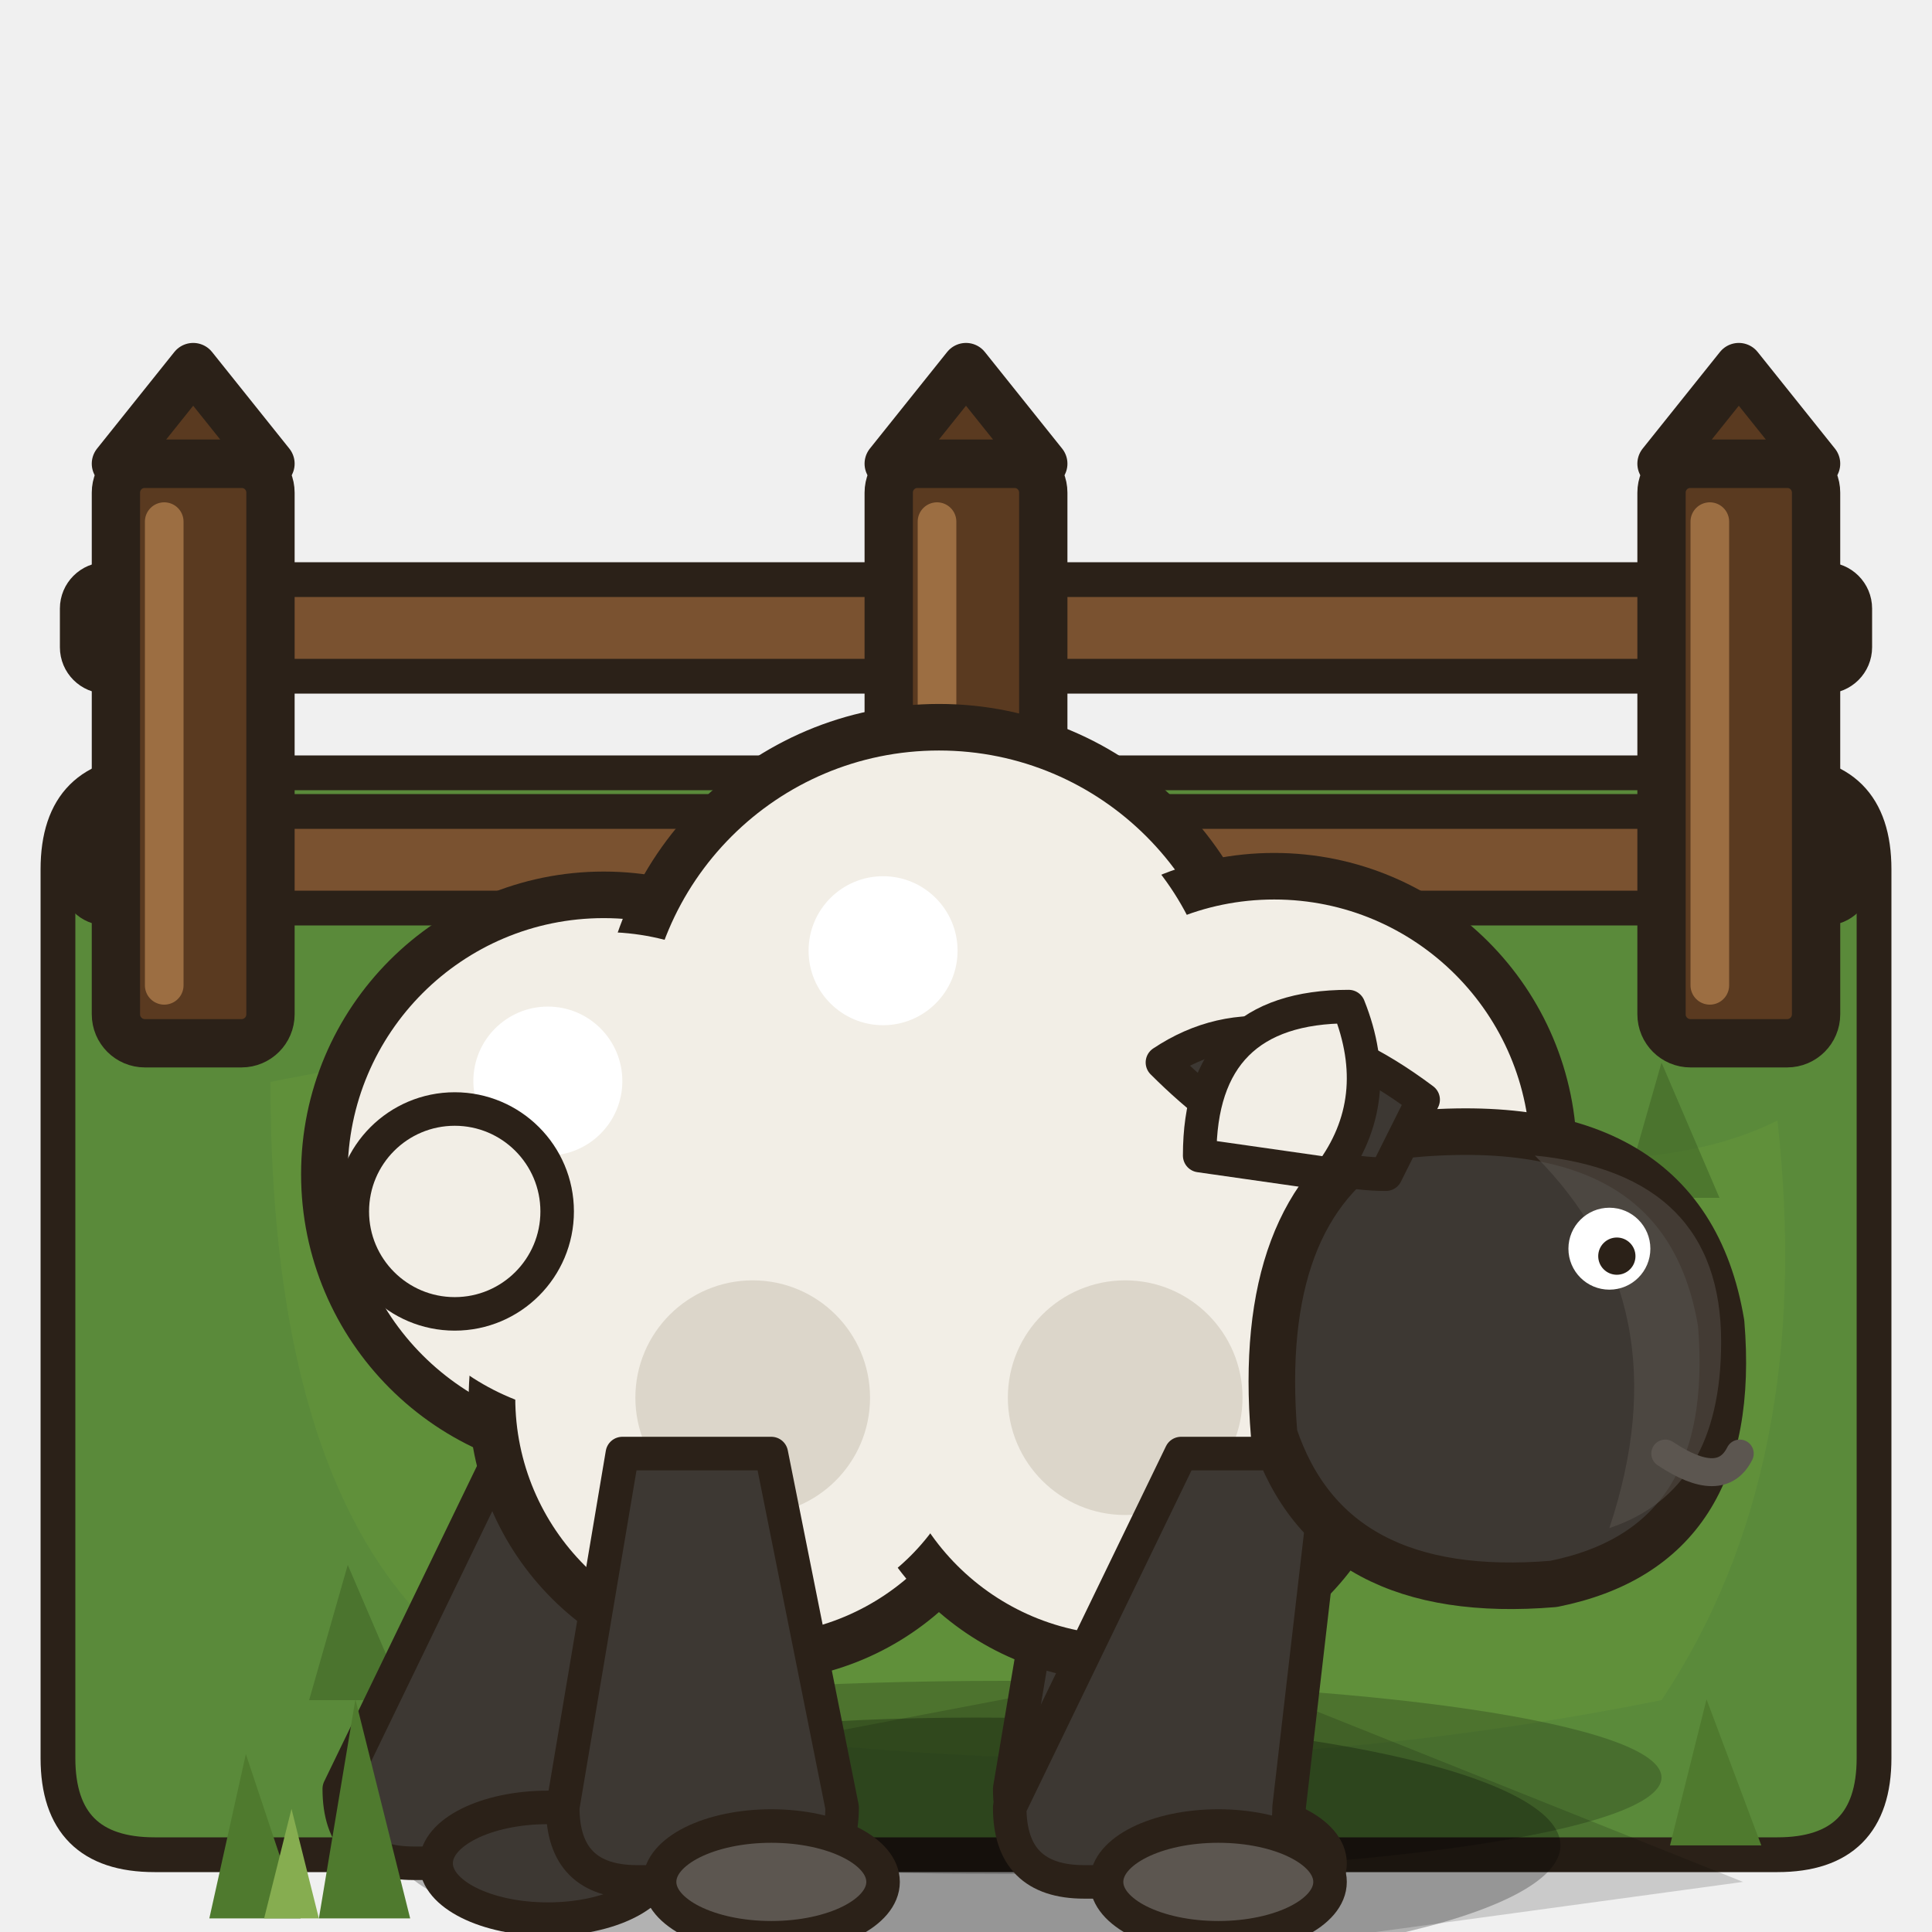
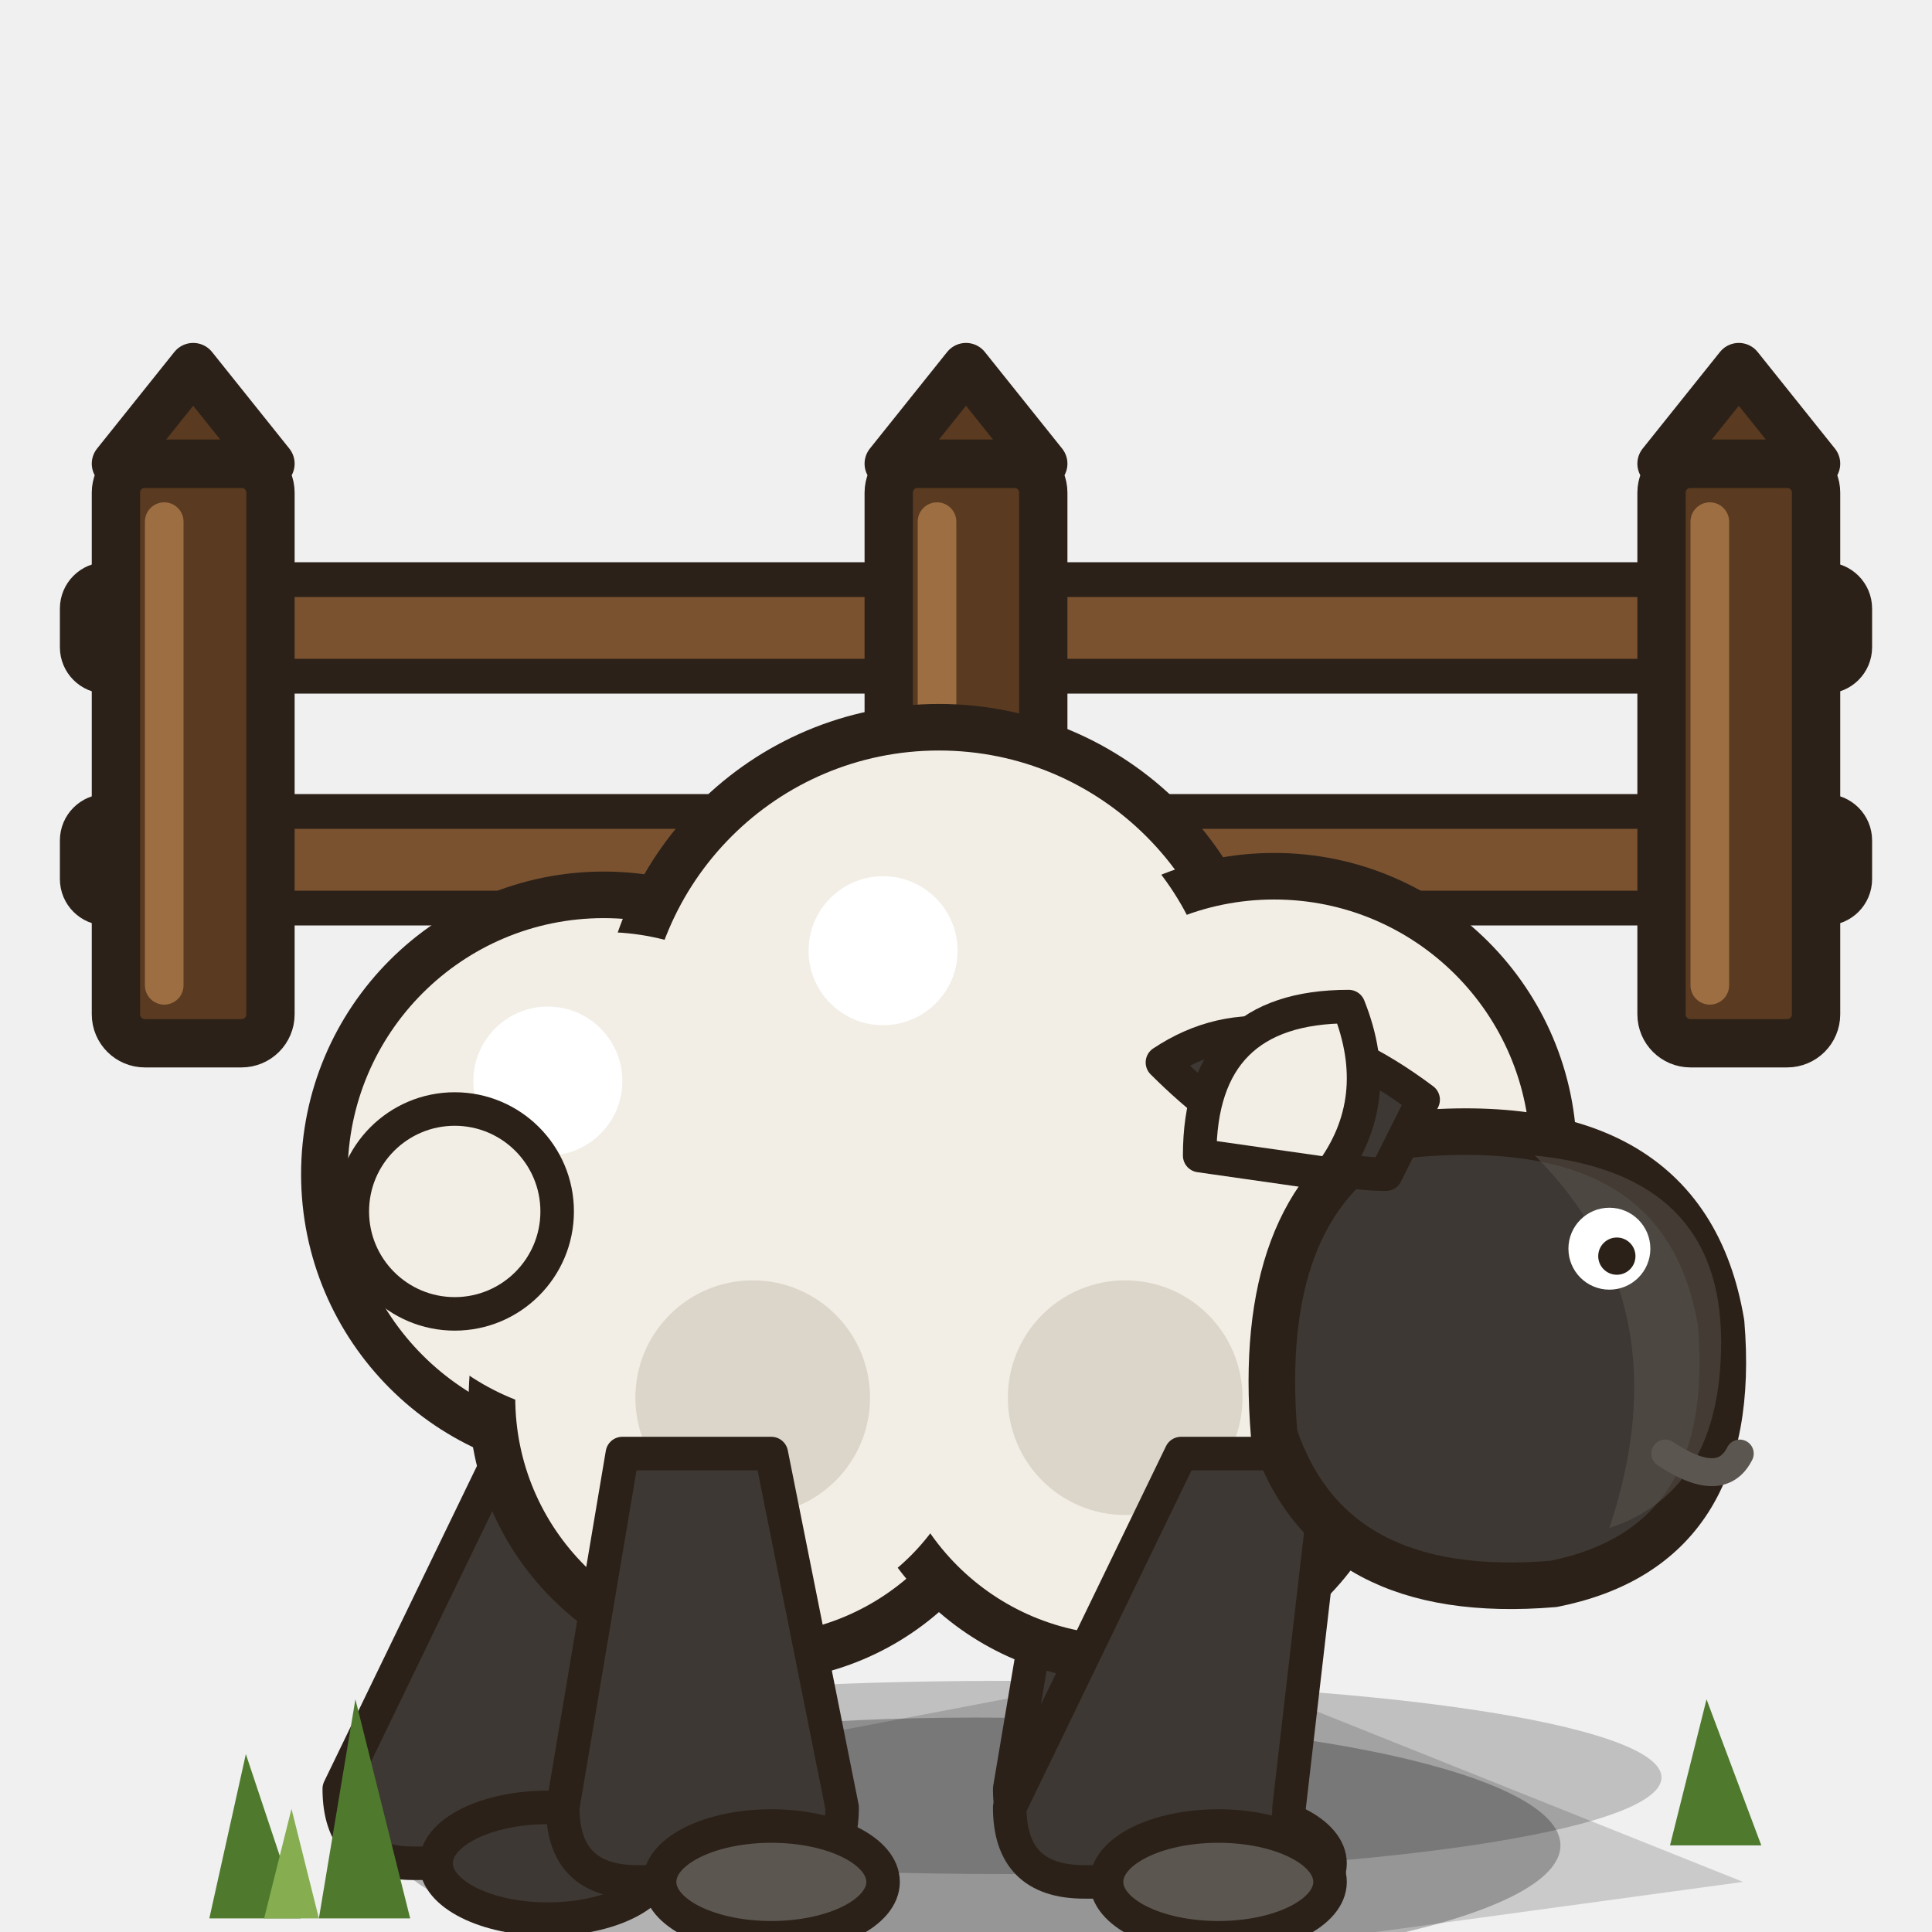
<svg xmlns="http://www.w3.org/2000/svg" width="100" height="100" viewBox="0 0 100 100">
  <defs>
    <style>.o{stroke:#2b2118;stroke-width:2.5;stroke-linejoin:round;stroke-linecap:round}.i{stroke:#2b2118;stroke-width:1.8;stroke-linejoin:round;stroke-linecap:round}.O{stroke:#2b2118;stroke-width:5;stroke-linejoin:round;stroke-linecap:round}.I{stroke:#2b2118;stroke-width:3.6;stroke-linejoin:round;stroke-linecap:round}</style>
  </defs>
-   <path class="i" d="M8,40 h84 q5,0 5,5 v46 q0,5 -5,5 h-84 q-5,0 -5,-5 v-46 q0,-5 5,-5z" fill="#5a8a3a" />
-   <path d="M14,56 q30,-6 54,2 q16,4 24,0 q2,18 -6,30 q-30,6 -58,0 q-14,-6 -14,-32z" fill="#66963a" opacity=".5" />
-   <g fill="#3e6224" opacity=".55">
-     <path d="M16,88 l2,-7 l3,7z M84,62 l2,-7 l3,7z M52,92 l2,-7 l3,7z" />
-   </g>
  <rect class="i" x="4" y="30" width="92" height="5" rx="1.5" fill="#7a5230" />
  <rect class="i" x="4" y="42" width="92" height="5" rx="1.5" fill="#7a5230" />
  <rect class="o" x="6" y="24" width="8" height="30" rx="1.5" fill="#5a3a20" />
  <path class="o" d="M6,24 l4,-5 l4,5z" fill="#5a3a20" />
  <path d="M8.5,27 v24" fill="none" stroke="#9c6e42" stroke-width="2" stroke-linecap="round" />
  <rect class="o" x="46" y="24" width="8" height="30" rx="1.5" fill="#5a3a20" />
  <path class="o" d="M46,24 l4,-5 l4,5z" fill="#5a3a20" />
  <path d="M48.5,27 v24" fill="none" stroke="#9c6e42" stroke-width="2" stroke-linecap="round" />
  <rect class="o" x="86" y="24" width="8" height="30" rx="1.5" fill="#5a3a20" />
  <path class="o" d="M86,24 l4,-5 l4,5z" fill="#5a3a20" />
  <path d="M88.5,27 v24" fill="none" stroke="#9c6e42" stroke-width="2" stroke-linecap="round" />
  <ellipse cx="52" cy="92" rx="34" ry="5" fill="#000" opacity=".2" />
  <svg x="8" y="34" width="86" height="72" viewBox="5 119 91 76">
    <defs>
      <style>.o{stroke:#2b2118;stroke-width:2.5;stroke-linejoin:round;stroke-linecap:round}.i{stroke:#2b2118;stroke-width:1.8;stroke-linejoin:round;stroke-linecap:round}</style>
    </defs>
    <path d="M20,182 L62,174 L92,186 L48,192 Z" fill="#000" opacity=".16" />
    <ellipse cx="50" cy="184" rx="32" ry="7" fill="#000" opacity=".26" />
    <g transform="translate(50,186) scale(1.02) translate(-50,-186)">
      <path class="i" d="M25.0,162 h8 l-2.2,19 q0,4 -4,4 h-7 q-4,0 -4,-4z" fill="#3d3833" />
      <ellipse class="i" cx="27" cy="185" rx="6.0" ry="3" fill="#3d3833" />
      <path class="i" d="M55.0,162 h8 l3.8,19 q0,4 -4,4 h-7 q-4,0 -4,-4z" fill="#3d3833" />
      <ellipse class="i" cx="63" cy="185" rx="6.0" ry="3" fill="#3d3833" />
      <g class="o" fill="#f2eee6">
        <circle cx="30" cy="148" r="15" />
        <circle cx="48" cy="141" r="17" />
        <circle cx="66" cy="147" r="15" />
        <circle cx="38" cy="160" r="14" />
        <circle cx="58" cy="160" r="14" />
      </g>
      <g fill="#f2eee6">
        <circle cx="30" cy="148" r="13" />
        <circle cx="48" cy="141" r="15" />
        <circle cx="66" cy="147" r="13" />
        <circle cx="38" cy="160" r="12" />
        <circle cx="58" cy="160" r="12" />
      </g>
      <g fill="#dcd6ca">
        <circle cx="38" cy="160" r="6.3" />
        <circle cx="58" cy="160" r="6.3" />
      </g>
      <g fill="#fff">
        <circle cx="27" cy="143" r="4" />
        <circle cx="45" cy="136" r="4" />
      </g>
      <path class="i" d="M31.0,163 h8 l3.8,19 q0,4 -4,4 h-7 q-4,0 -4,-4z" fill="#3d3833" />
      <ellipse class="i" cx="39" cy="186" rx="6.0" ry="3" fill="#5c5650" />
      <path class="i" d="M61.0,163 h8 l-2.2,19 q0,4 -4,4 h-7 q-4,0 -4,-4z" fill="#3d3833" />
      <ellipse class="i" cx="63" cy="186" rx="6.0" ry="3" fill="#5c5650" />
      <path class="o" d="M72,146 q16,-2 18,10 q1,12 -9,14 q-12,1 -15,-8 q-1,-12 6,-16z" fill="#3d3833" />
      <path d="M80,147 q10,1 10,10 q0,8 -6,10 q4,-12 -4,-20z" fill="#5c5650" opacity=".5" />
      <path class="i" d="M74,144 q-8,-6 -14,-2 q6,6 12,6z" fill="#3d3833" />
      <path class="i" d="M62,147 q0,-8 8,-8 q2,5 -1,9z" fill="#f2eee6" />
      <circle cx="84" cy="152" r="2.2" fill="#fff" />
      <circle cx="84.4" cy="152.4" r="1" fill="#2b2118" />
      <path d="M87,163 q3,2 4,0" fill="none" stroke="#5c5650" stroke-width="1.5" stroke-linecap="round" />
      <circle class="i" cx="22" cy="150" r="5.5" fill="#f2eee6" />
    </g>
    <g fill="#4f7a2e">
      <path d="M8,188 l2,-9 l3,9z M14,188 l2,-12 l3,12z M88,184 l2,-8 l3,8z" />
    </g>
    <g fill="#86ad50">
      <path d="M11,188 l1.5,-6 l1.5,6z" />
    </g>
  </svg>
</svg>
